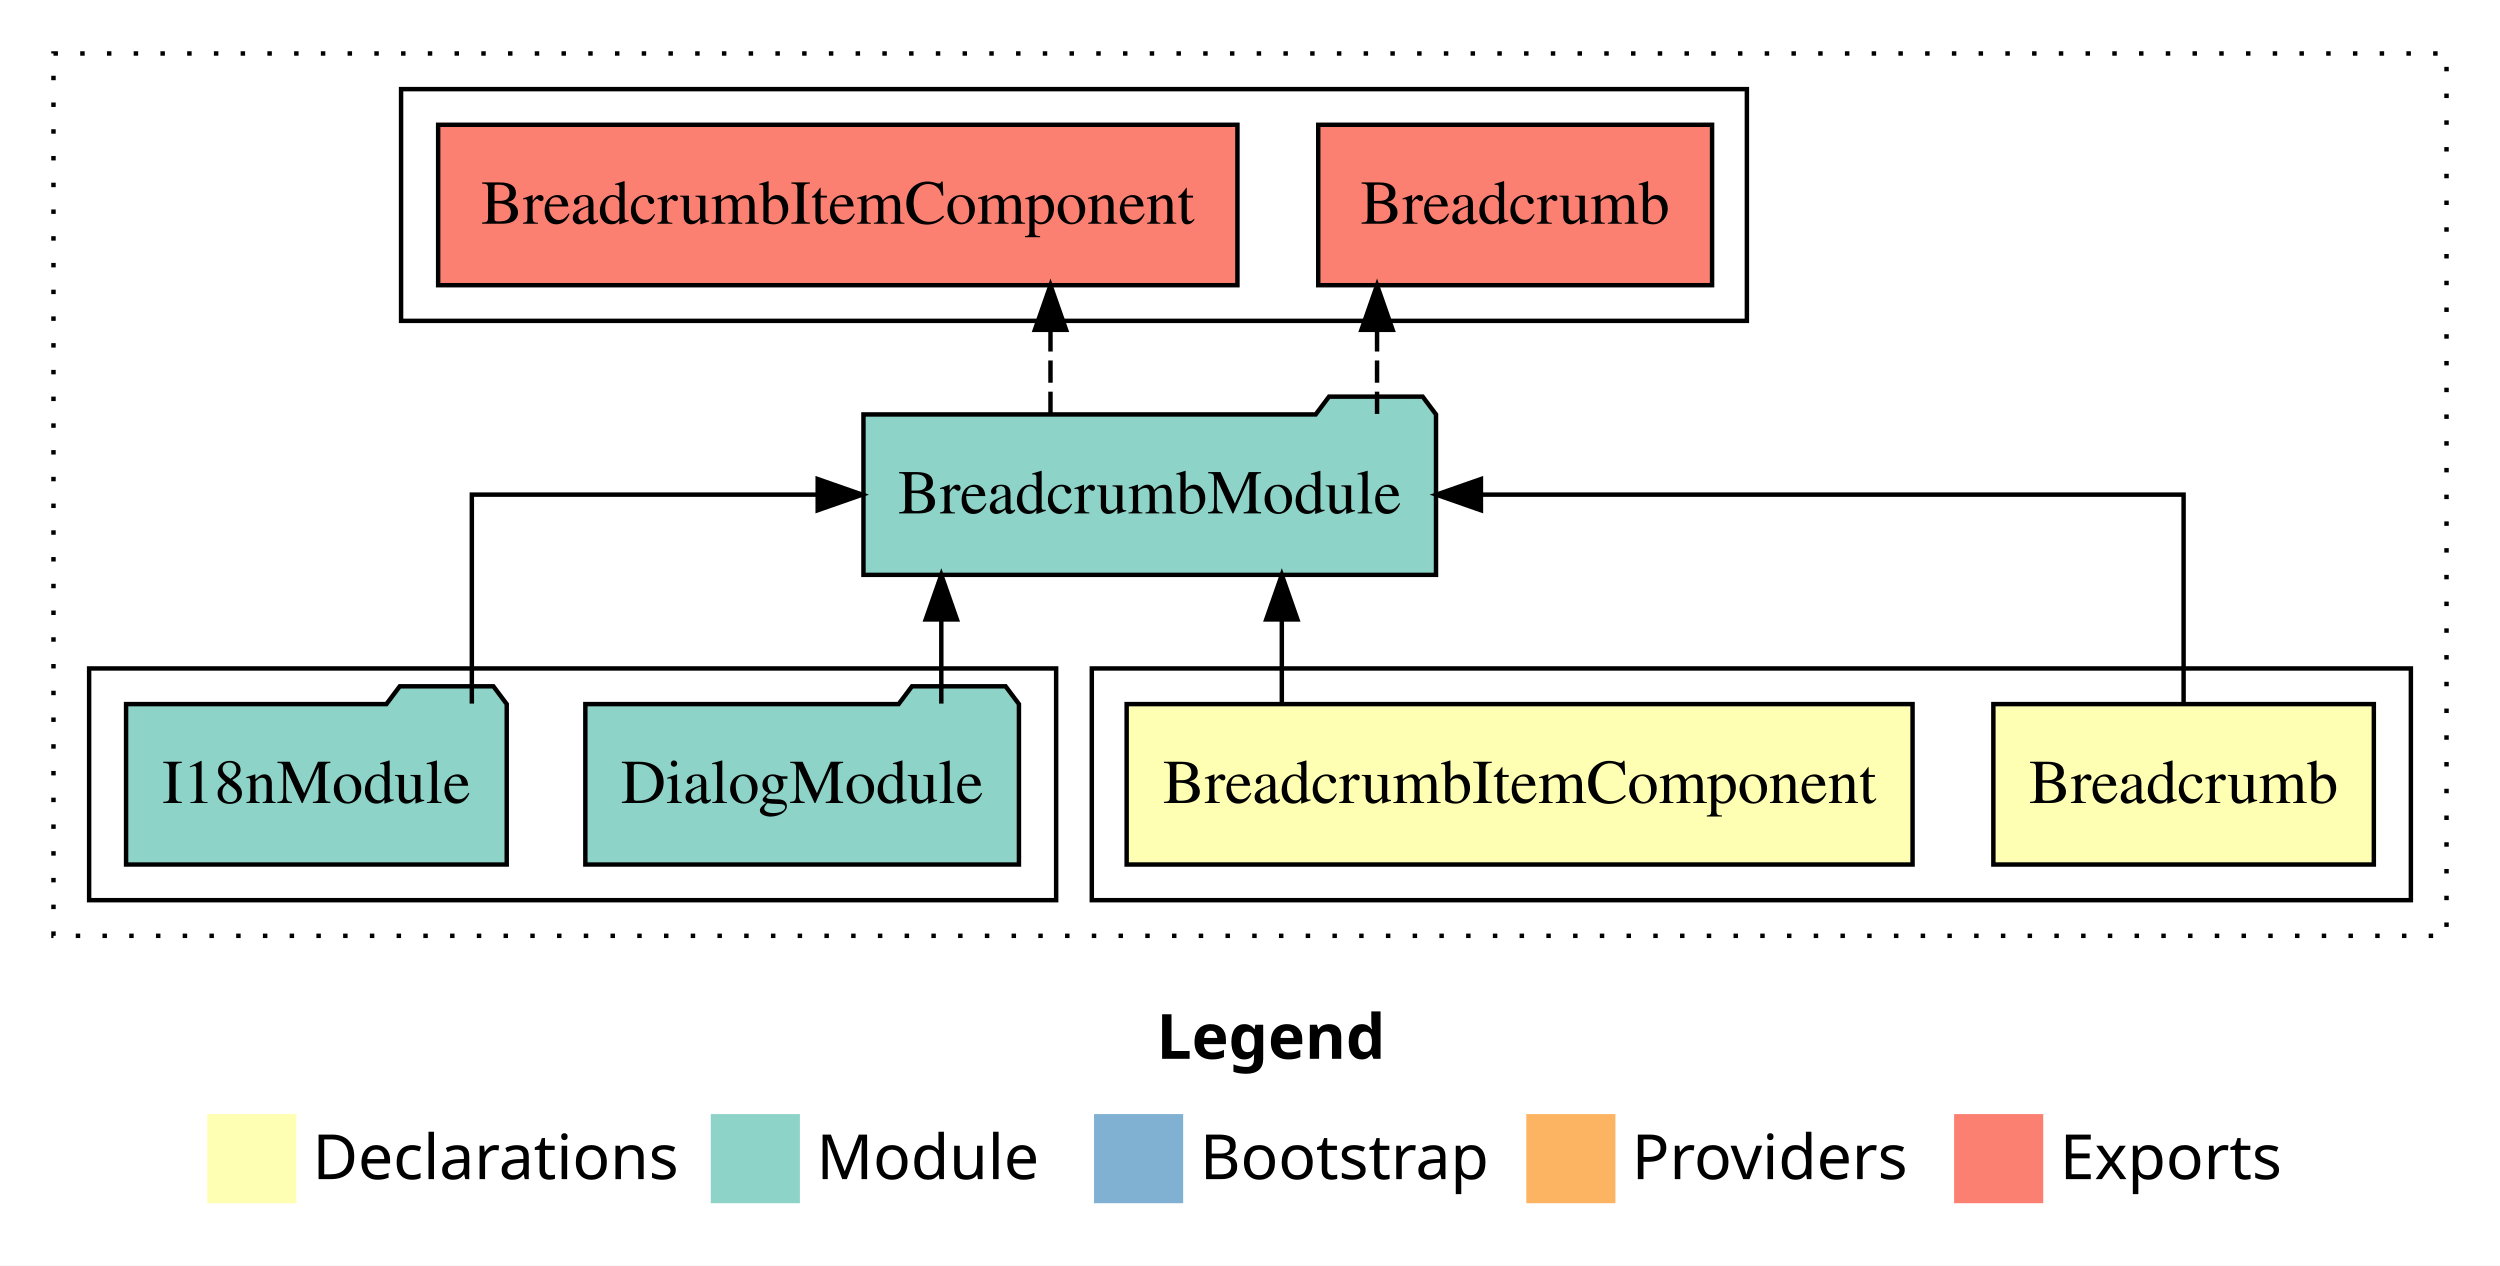
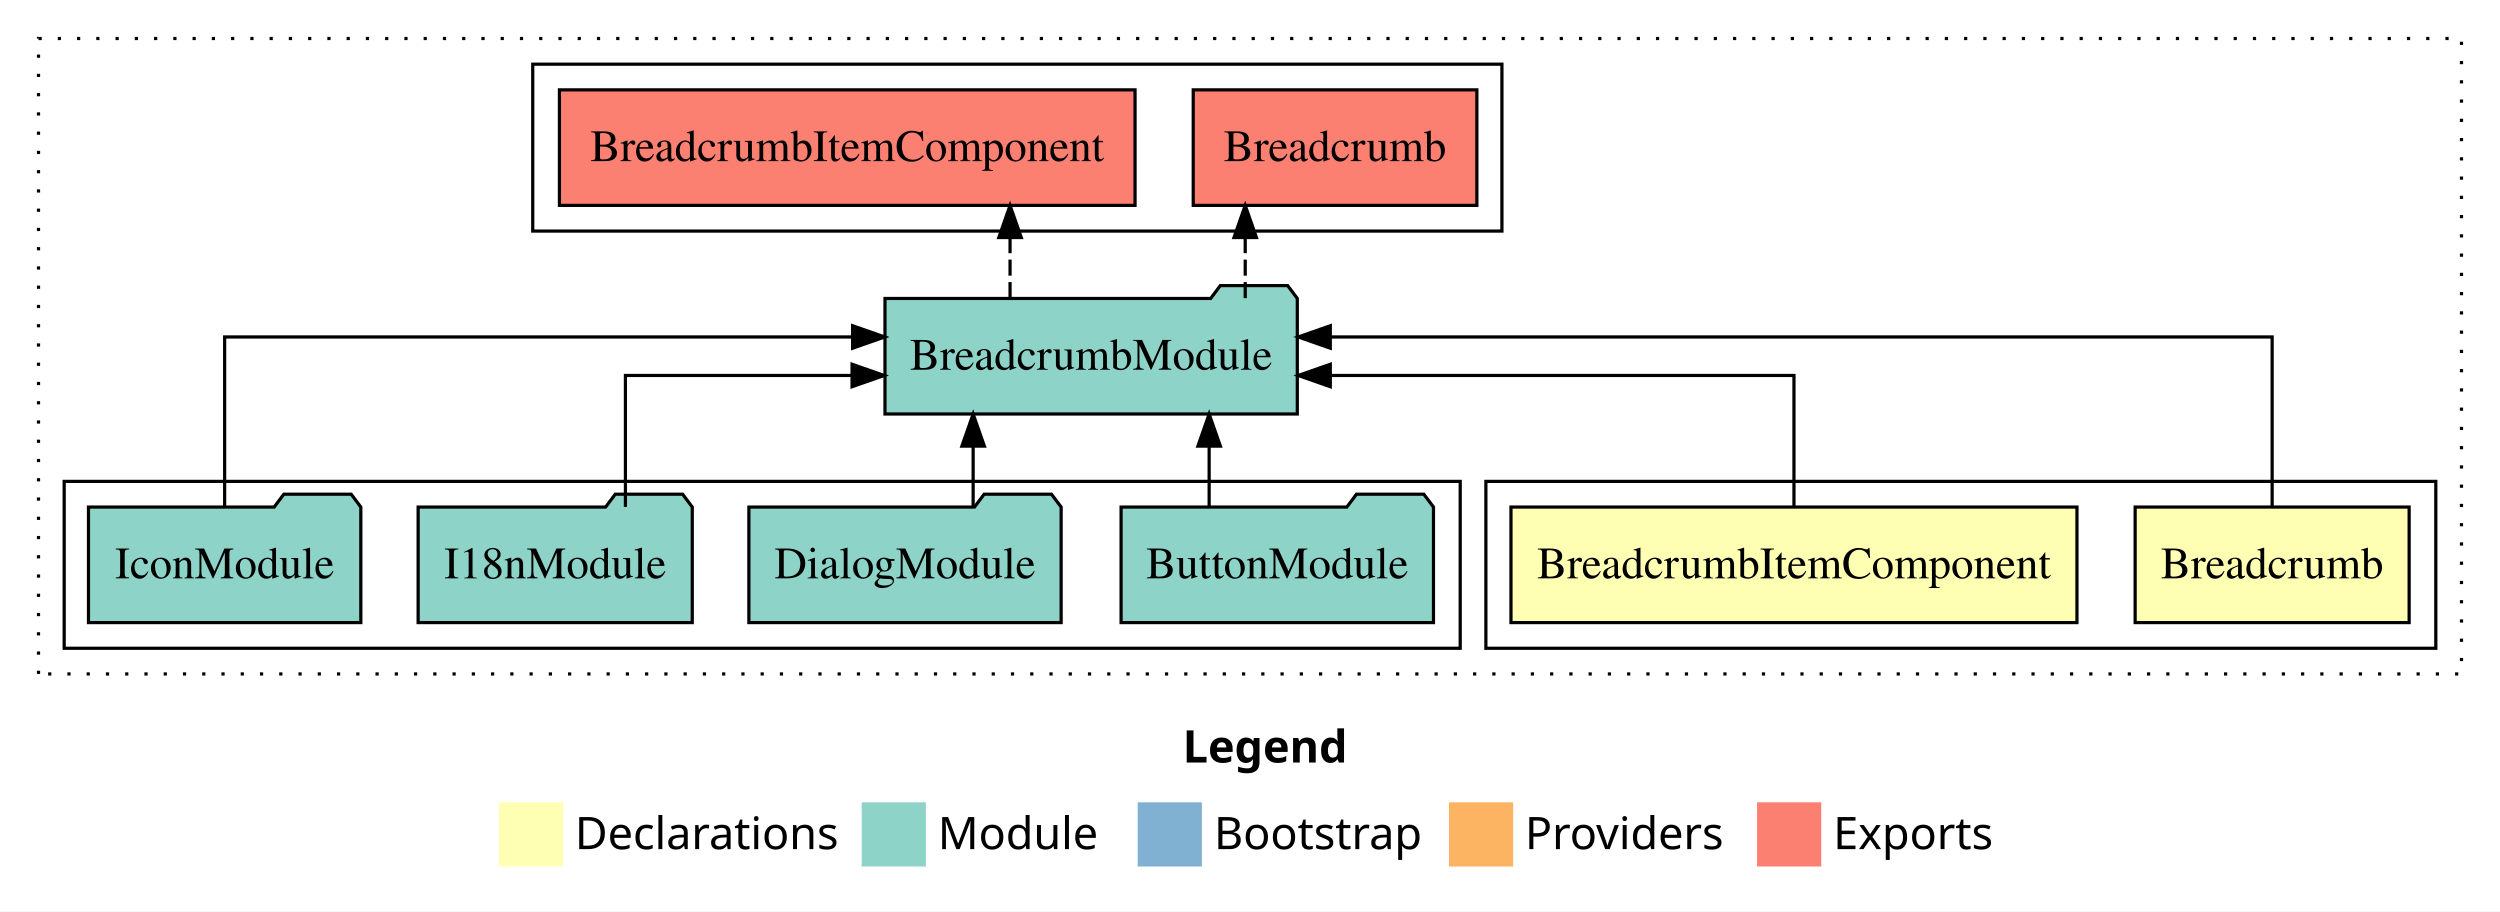
- <svg xmlns="http://www.w3.org/2000/svg" width="561pt" height="284pt" viewBox="0.00 0.00 561.00 284.00">
+ <svg xmlns="http://www.w3.org/2000/svg" width="779pt" height="284pt" viewBox="0.00 0.00 779.00 284.00">
  <g id="graph0" class="graph" transform="scale(1 1) rotate(0) translate(4 280)">
-     <polygon fill="white" stroke="transparent" points="-4,4 -4,-280 557,-280 557,4 -4,4" />
-     <text text-anchor="start" x="255.51" y="-42.4" font-family="Times-12" font-weight="bold" font-size="14.00">Legend</text>
-     <polygon fill="#ffffb3" stroke="transparent" points="42.5,-10 42.5,-30 62.5,-30 62.5,-10 42.5,-10" />
-     <text text-anchor="start" x="66.13" y="-15.4" font-family="Times-12" font-size="14.00">  Declarations</text>
-     <polygon fill="#8dd3c7" stroke="transparent" points="155.5,-10 155.5,-30 175.5,-30 175.5,-10 155.5,-10" />
-     <text text-anchor="start" x="179.23" y="-15.4" font-family="Times-12" font-size="14.00">  Module</text>
-     <polygon fill="#80b1d3" stroke="transparent" points="241.5,-10 241.5,-30 261.5,-30 261.5,-10 241.5,-10" />
-     <text text-anchor="start" x="265.28" y="-15.4" font-family="Times-12" font-size="14.00">  Bootstrap</text>
-     <polygon fill="#fdb462" stroke="transparent" points="338.5,-10 338.5,-30 358.5,-30 358.5,-10 338.5,-10" />
-     <text text-anchor="start" x="362.17" y="-15.4" font-family="Times-12" font-size="14.00">  Providers</text>
-     <polygon fill="#fb8072" stroke="transparent" points="434.5,-10 434.5,-30 454.5,-30 454.5,-10 434.5,-10" />
-     <text text-anchor="start" x="458.23" y="-15.4" font-family="Times-12" font-size="14.00">  Exports</text>
+     <polygon fill="white" stroke="transparent" points="-4,4 -4,-280 775,-280 775,4 -4,4" />
+     <text text-anchor="start" x="364.51" y="-42.4" font-family="Times-12" font-weight="bold" font-size="14.00">Legend</text>
+     <polygon fill="#ffffb3" stroke="transparent" points="151.5,-10 151.5,-30 171.5,-30 171.5,-10 151.5,-10" />
+     <text text-anchor="start" x="175.13" y="-15.4" font-family="Times-12" font-size="14.00">  Declarations</text>
+     <polygon fill="#8dd3c7" stroke="transparent" points="264.5,-10 264.5,-30 284.5,-30 284.5,-10 264.5,-10" />
+     <text text-anchor="start" x="288.23" y="-15.4" font-family="Times-12" font-size="14.00">  Module</text>
+     <polygon fill="#80b1d3" stroke="transparent" points="350.5,-10 350.5,-30 370.5,-30 370.5,-10 350.5,-10" />
+     <text text-anchor="start" x="374.28" y="-15.4" font-family="Times-12" font-size="14.00">  Bootstrap</text>
+     <polygon fill="#fdb462" stroke="transparent" points="447.5,-10 447.5,-30 467.5,-30 467.5,-10 447.5,-10" />
+     <text text-anchor="start" x="471.17" y="-15.4" font-family="Times-12" font-size="14.00">  Providers</text>
+     <polygon fill="#fb8072" stroke="transparent" points="543.5,-10 543.5,-30 563.5,-30 563.5,-10 543.5,-10" />
+     <text text-anchor="start" x="567.23" y="-15.4" font-family="Times-12" font-size="14.00">  Exports</text>
    <g id="clust1" class="cluster">
-       <polygon fill="none" stroke="black" stroke-dasharray="1,5" points="8,-70 8,-268 545,-268 545,-70 8,-70" />
+       <polygon fill="none" stroke="black" stroke-dasharray="1,5" points="8,-70 8,-268 763,-268 763,-70 8,-70" />
    </g>
    <g id="clust2" class="cluster">
-       <polygon fill="none" stroke="black" points="241,-78 241,-130 537,-130 537,-78 241,-78" />
+       <polygon fill="none" stroke="black" points="459,-78 459,-130 755,-130 755,-78 459,-78" />
    </g>
    <g id="clust6" class="cluster">
-       <polygon fill="none" stroke="black" points="86,-208 86,-260 388,-260 388,-208 86,-208" />
+       <polygon fill="none" stroke="black" points="162,-208 162,-260 464,-260 464,-208 162,-208" />
    </g>
    <g id="clust5" class="cluster">
-       <polygon fill="none" stroke="black" points="16,-78 16,-130 233,-130 233,-78 16,-78" />
+       <polygon fill="none" stroke="black" points="16,-78 16,-130 451,-130 451,-78 16,-78" />
    </g>
    <g id="node1" class="node">
-       <polygon fill="#ffffb3" stroke="black" points="528.69,-122 443.31,-122 443.31,-86 528.69,-86 528.69,-122" />
-       <text text-anchor="middle" x="486" y="-99.8" font-family="Times,serif" font-size="14.00">Breadcrumb</text>
+       <polygon fill="#ffffb3" stroke="black" points="746.69,-122 661.31,-122 661.31,-86 746.69,-86 746.69,-122" />
+       <text text-anchor="middle" x="704" y="-99.8" font-family="Times,serif" font-size="14.00">Breadcrumb</text>
    </g>
    <g id="node3" class="node">
-       <polygon fill="#8dd3c7" stroke="black" points="318.24,-187 315.24,-191 294.24,-191 291.24,-187 189.76,-187 189.76,-151 318.24,-151 318.24,-187" />
-       <text text-anchor="middle" x="254" y="-164.8" font-family="Times,serif" font-size="14.00">BreadcrumbModule</text>
+       <polygon fill="#8dd3c7" stroke="black" points="400.24,-187 397.24,-191 376.24,-191 373.24,-187 271.76,-187 271.76,-151 400.24,-151 400.24,-187" />
+       <text text-anchor="middle" x="336" y="-164.8" font-family="Times,serif" font-size="14.00">BreadcrumbModule</text>
    </g>
    <g id="edge1" class="edge">
-       <path fill="none" stroke="black" d="M486,-122.11C486,-141.34 486,-169 486,-169 486,-169 328.32,-169 328.32,-169" />
-       <polygon fill="black" stroke="black" points="328.32,-165.5 318.32,-169 328.32,-172.5 328.32,-165.5" />
+       <path fill="none" stroke="black" d="M704,-122.28C704,-143.32 704,-175 704,-175 704,-175 410.52,-175 410.52,-175" />
+       <polygon fill="black" stroke="black" points="410.52,-171.5 400.52,-175 410.52,-178.5 410.52,-171.5" />
    </g>
    <g id="node2" class="node">
-       <polygon fill="#ffffb3" stroke="black" points="425.18,-122 248.82,-122 248.82,-86 425.18,-86 425.18,-122" />
-       <text text-anchor="middle" x="337" y="-99.8" font-family="Times,serif" font-size="14.00">BreadcrumbItemComponent</text>
+       <polygon fill="#ffffb3" stroke="black" points="643.18,-122 466.82,-122 466.82,-86 643.18,-86 643.18,-122" />
+       <text text-anchor="middle" x="555" y="-99.8" font-family="Times,serif" font-size="14.00">BreadcrumbItemComponent</text>
    </g>
    <g id="edge2" class="edge">
-       <path fill="none" stroke="black" d="M283.64,-122.11C283.64,-122.11 283.64,-140.99 283.64,-140.99" />
-       <polygon fill="black" stroke="black" points="280.14,-140.99 283.64,-150.99 287.14,-140.99 280.14,-140.99" />
+       <path fill="none" stroke="black" d="M555,-122.02C555,-139.37 555,-163 555,-163 555,-163 410.52,-163 410.52,-163" />
+       <polygon fill="black" stroke="black" points="410.52,-159.5 400.52,-163 410.52,-166.5 410.52,-159.5" />
+     </g>
+     <g id="node8" class="node">
+       <polygon fill="#fb8072" stroke="black" points="456.19,-252 367.81,-252 367.81,-216 456.19,-216 456.19,-252" />
+       <text text-anchor="middle" x="412" y="-229.8" font-family="Times,serif" font-size="14.00">Breadcrumb </text>
+     </g>
+     <g id="edge7" class="edge">
+       <path fill="none" stroke="black" stroke-dasharray="5,2" d="M384.01,-187.11C384.01,-187.11 384.01,-205.99 384.01,-205.99" />
+       <polygon fill="black" stroke="black" points="380.51,-205.99 384.01,-215.99 387.51,-205.99 380.51,-205.99" />
+     </g>
+     <g id="node9" class="node">
+       <polygon fill="#fb8072" stroke="black" points="349.68,-252 170.32,-252 170.32,-216 349.68,-216 349.68,-252" />
+       <text text-anchor="middle" x="260" y="-229.8" font-family="Times,serif" font-size="14.00">BreadcrumbItemComponent </text>
+     </g>
+     <g id="edge8" class="edge">
+       <path fill="none" stroke="black" stroke-dasharray="5,2" d="M310.73,-187.11C310.73,-187.11 310.73,-205.99 310.73,-205.99" />
+       <polygon fill="black" stroke="black" points="307.23,-205.99 310.73,-215.99 314.23,-205.99 307.23,-205.99" />
+     </g>
+     <g id="node4" class="node">
+       <polygon fill="#8dd3c7" stroke="black" points="442.67,-122 439.67,-126 418.67,-126 415.67,-122 345.33,-122 345.33,-86 442.67,-86 442.67,-122" />
+       <text text-anchor="middle" x="394" y="-99.8" font-family="Times,serif" font-size="14.00">ButtonModule</text>
+     </g>
+     <g id="edge3" class="edge">
+       <path fill="none" stroke="black" d="M372.77,-122.11C372.77,-122.11 372.77,-140.99 372.77,-140.99" />
+       <polygon fill="black" stroke="black" points="369.27,-140.99 372.77,-150.99 376.27,-140.99 369.27,-140.99" />
+     </g>
+     <g id="node5" class="node">
+       <polygon fill="#8dd3c7" stroke="black" points="326.65,-122 323.65,-126 302.65,-126 299.65,-122 229.35,-122 229.35,-86 326.65,-86 326.65,-122" />
+       <text text-anchor="middle" x="278" y="-99.8" font-family="Times,serif" font-size="14.00">DialogModule</text>
+     </g>
+     <g id="edge4" class="edge">
+       <path fill="none" stroke="black" d="M299.23,-122.11C299.23,-122.11 299.23,-140.99 299.23,-140.99" />
+       <polygon fill="black" stroke="black" points="295.73,-140.99 299.23,-150.99 302.73,-140.99 295.73,-140.99" />
    </g>
    <g id="node6" class="node">
-       <polygon fill="#fb8072" stroke="black" points="380.19,-252 291.81,-252 291.81,-216 380.19,-216 380.19,-252" />
-       <text text-anchor="middle" x="336" y="-229.8" font-family="Times,serif" font-size="14.00">Breadcrumb </text>
+       <polygon fill="#8dd3c7" stroke="black" points="211.71,-122 208.71,-126 187.71,-126 184.71,-122 126.29,-122 126.29,-86 211.71,-86 211.71,-122" />
+       <text text-anchor="middle" x="169" y="-99.8" font-family="Times,serif" font-size="14.00">I18nModule</text>
    </g>
    <g id="edge5" class="edge">
-       <path fill="none" stroke="black" stroke-dasharray="5,2" d="M305.01,-187.11C305.01,-187.11 305.01,-205.99 305.01,-205.99" />
-       <polygon fill="black" stroke="black" points="301.51,-205.99 305.01,-215.99 308.51,-205.99 301.51,-205.99" />
+       <path fill="none" stroke="black" d="M190.88,-122.02C190.88,-139.37 190.88,-163 190.88,-163 190.88,-163 261.5,-163 261.5,-163" />
+       <polygon fill="black" stroke="black" points="261.5,-166.5 271.5,-163 261.5,-159.5 261.5,-166.5" />
    </g>
    <g id="node7" class="node">
-       <polygon fill="#fb8072" stroke="black" points="273.68,-252 94.32,-252 94.32,-216 273.68,-216 273.68,-252" />
-       <text text-anchor="middle" x="184" y="-229.8" font-family="Times,serif" font-size="14.00">BreadcrumbItemComponent </text>
+       <polygon fill="#8dd3c7" stroke="black" points="108.43,-122 105.43,-126 84.43,-126 81.43,-122 23.57,-122 23.57,-86 108.43,-86 108.43,-122" />
+       <text text-anchor="middle" x="66" y="-99.8" font-family="Times,serif" font-size="14.00">IconModule</text>
    </g>
    <g id="edge6" class="edge">
-       <path fill="none" stroke="black" stroke-dasharray="5,2" d="M231.73,-187.11C231.73,-187.11 231.73,-205.99 231.73,-205.99" />
-       <polygon fill="black" stroke="black" points="228.23,-205.99 231.73,-215.99 235.23,-205.99 228.23,-205.99" />
-     </g>
-     <g id="node4" class="node">
-       <polygon fill="#8dd3c7" stroke="black" points="224.65,-122 221.65,-126 200.65,-126 197.65,-122 127.35,-122 127.35,-86 224.65,-86 224.65,-122" />
-       <text text-anchor="middle" x="176" y="-99.8" font-family="Times,serif" font-size="14.00">DialogModule</text>
-     </g>
-     <g id="edge3" class="edge">
-       <path fill="none" stroke="black" d="M207.23,-122.11C207.23,-122.11 207.23,-140.99 207.23,-140.99" />
-       <polygon fill="black" stroke="black" points="203.73,-140.99 207.23,-150.99 210.73,-140.99 203.73,-140.99" />
-     </g>
-     <g id="node5" class="node">
-       <polygon fill="#8dd3c7" stroke="black" points="109.71,-122 106.71,-126 85.71,-126 82.71,-122 24.29,-122 24.29,-86 109.71,-86 109.71,-122" />
-       <text text-anchor="middle" x="67" y="-99.8" font-family="Times,serif" font-size="14.00">I18nModule</text>
-     </g>
-     <g id="edge4" class="edge">
-       <path fill="none" stroke="black" d="M101.88,-122.11C101.88,-141.34 101.88,-169 101.88,-169 101.88,-169 179.49,-169 179.49,-169" />
-       <polygon fill="black" stroke="black" points="179.49,-172.5 189.49,-169 179.49,-165.5 179.49,-172.5" />
+       <path fill="none" stroke="black" d="M66,-122.28C66,-143.32 66,-175 66,-175 66,-175 261.67,-175 261.67,-175" />
+       <polygon fill="black" stroke="black" points="261.67,-178.5 271.67,-175 261.67,-171.5 261.67,-178.5" />
    </g>
  </g>
</svg>
